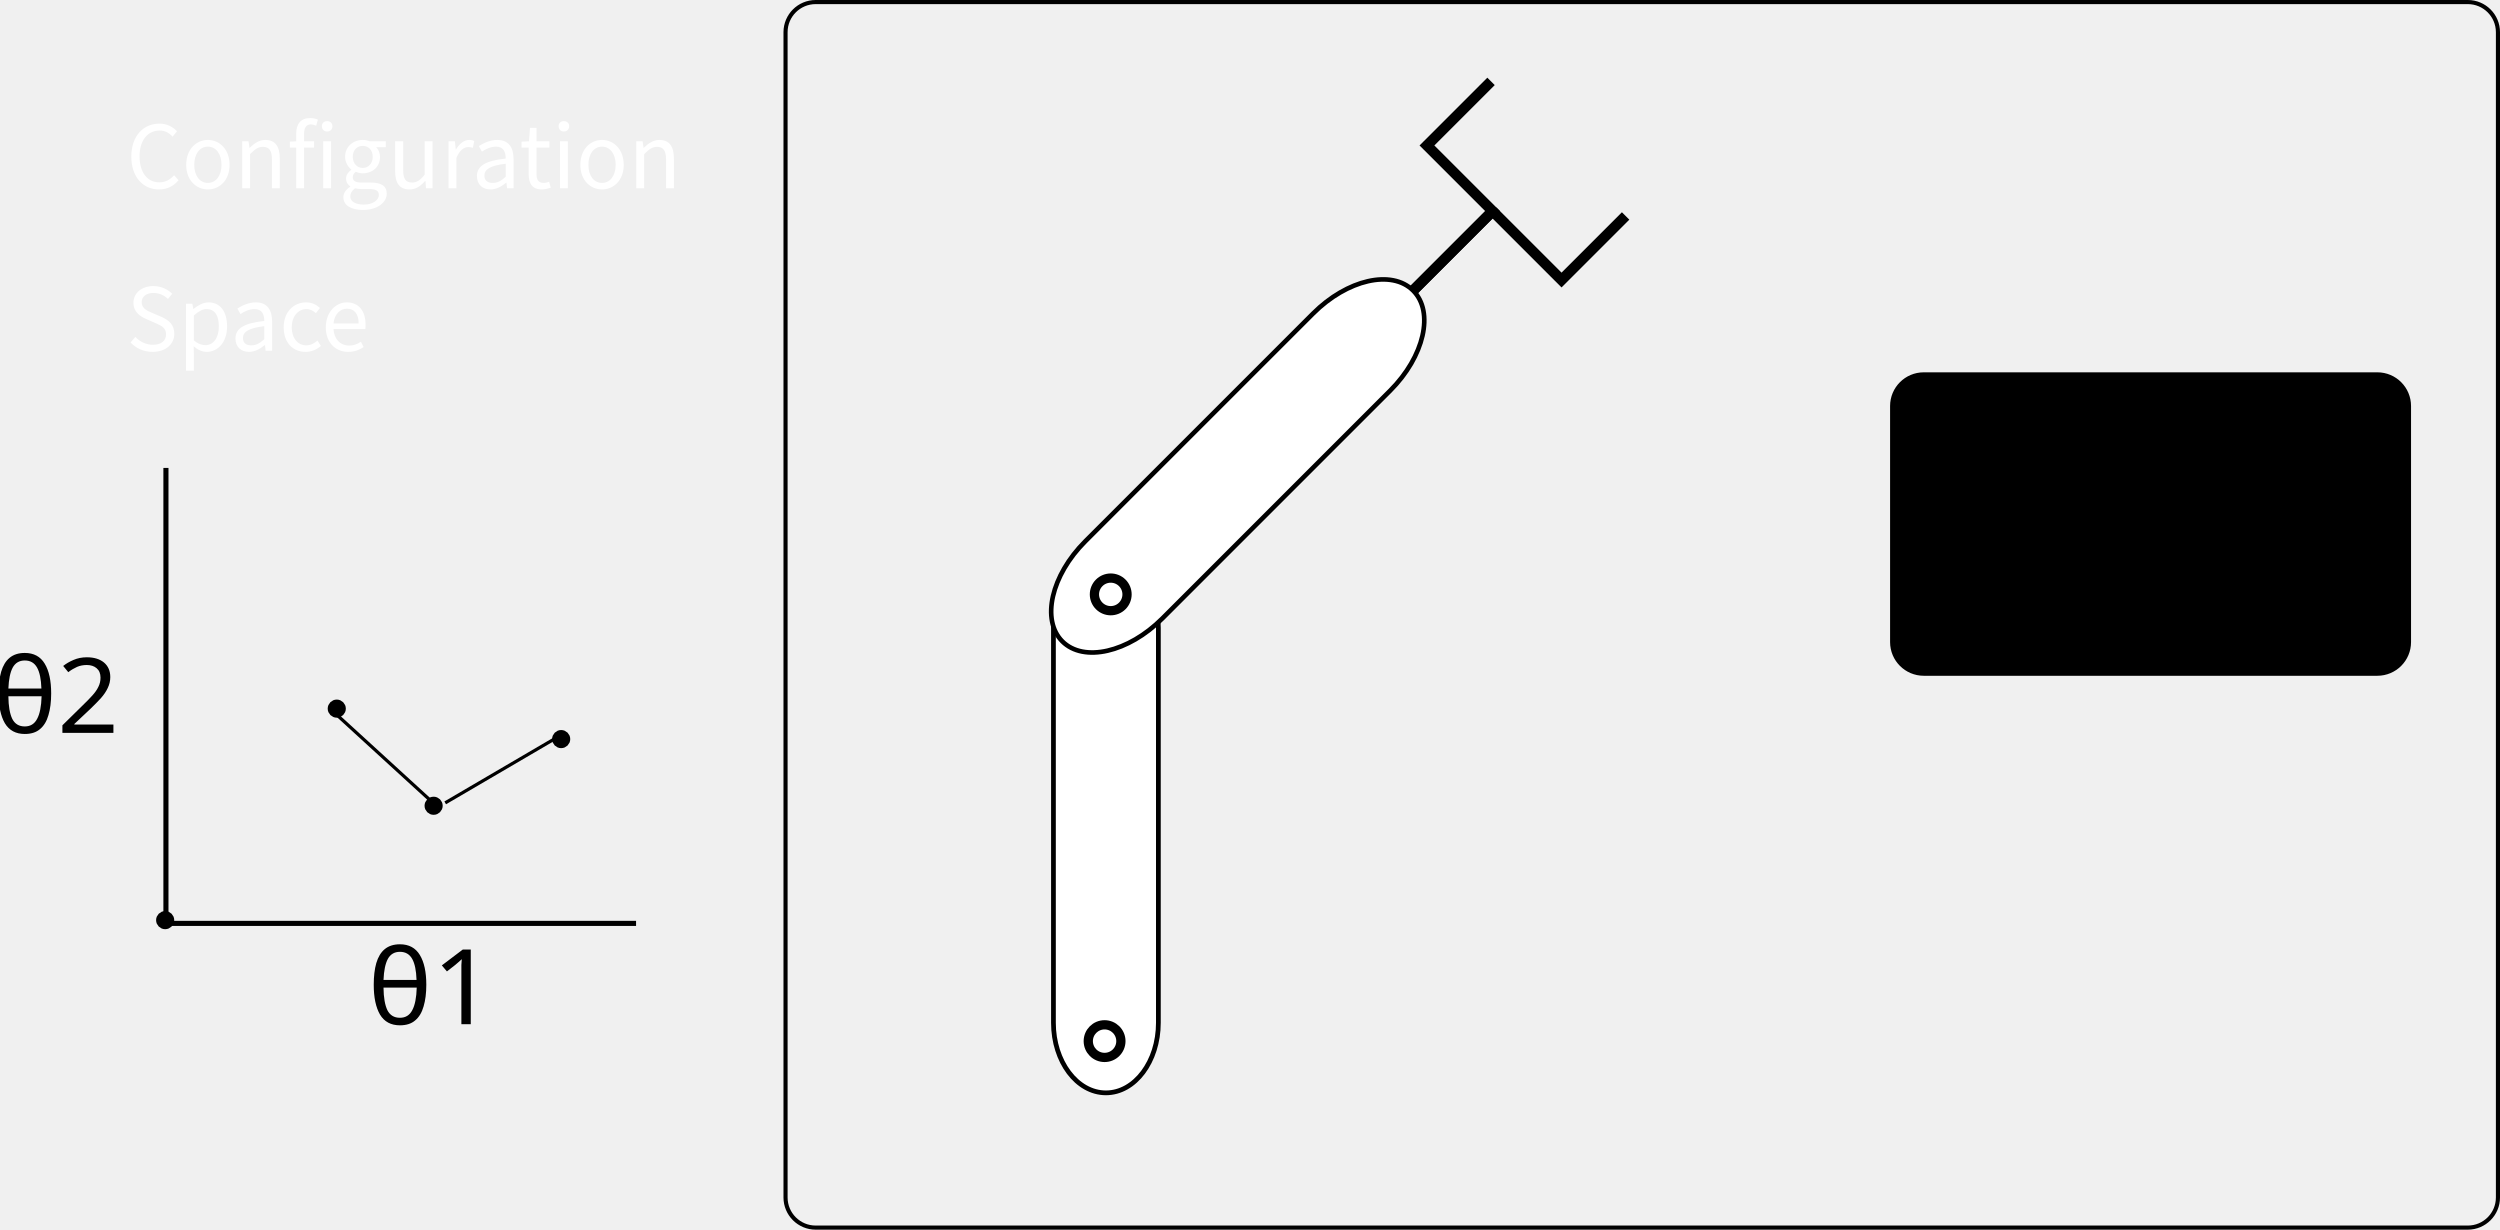
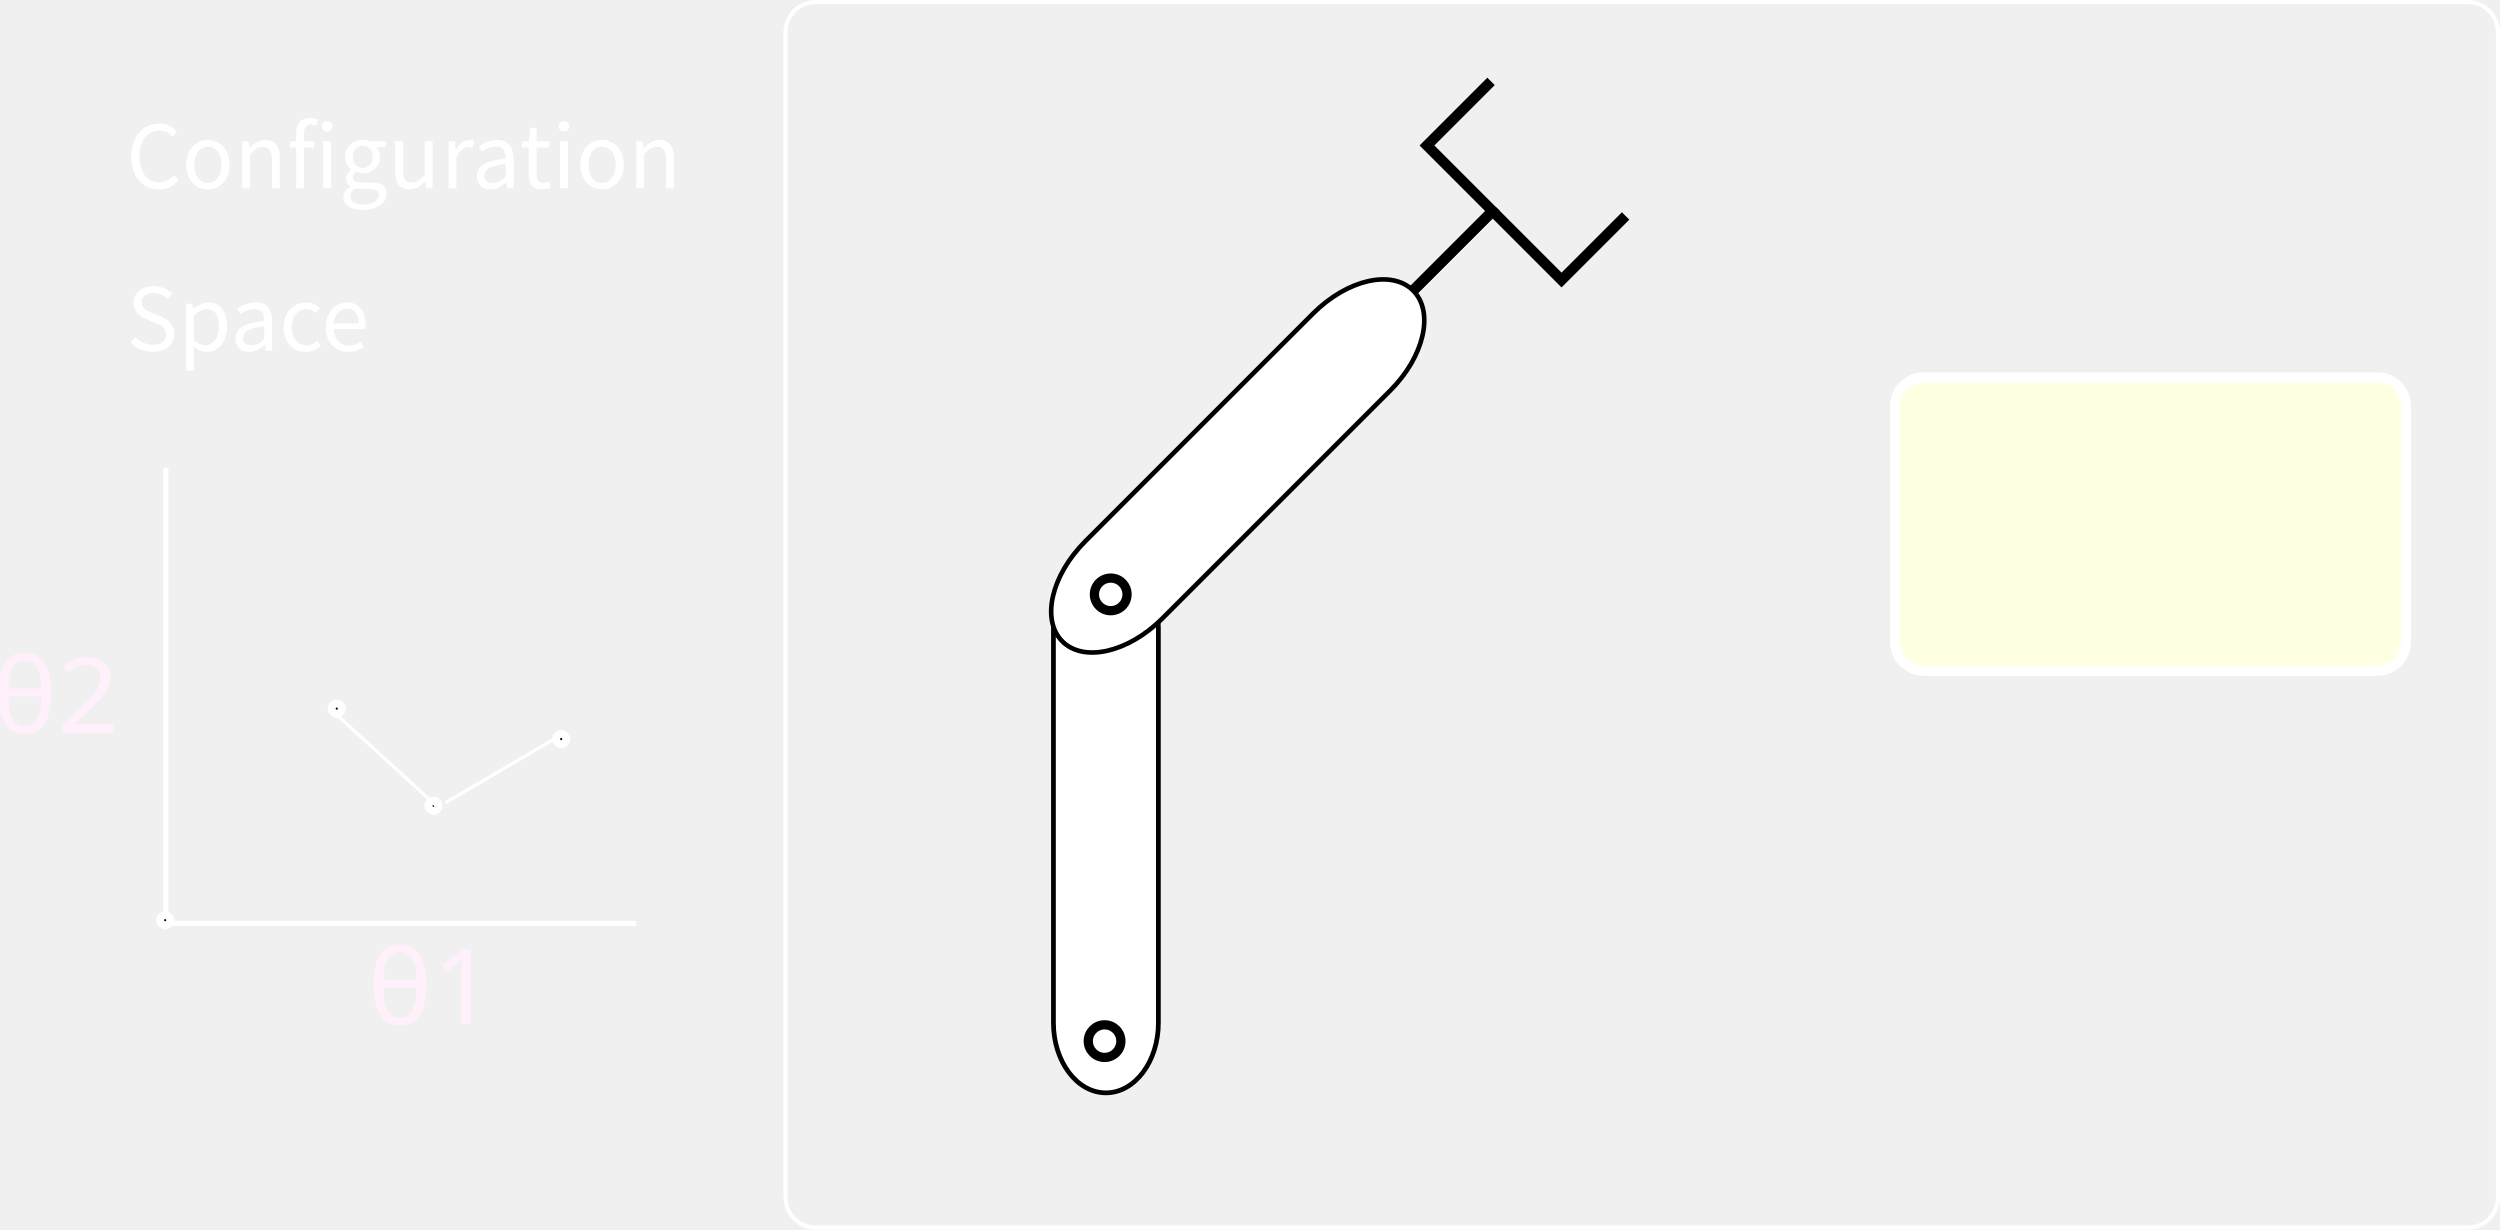
<svg xmlns="http://www.w3.org/2000/svg" width="203.561mm" height="100.125mm" viewBox="0 0 203.561 100.125" version="1.1" id="svg8">
  <defs id="defs2" />
  <g id="layer1" transform="translate(-1.986976,-77.96536)">
-     <path style="fill:none;stroke:#000000;stroke-width:0.415px;stroke-linecap:butt;stroke-linejoin:miter;stroke-opacity:1" d="M 53.778,153.152 H 15.498 v -37.086" id="path4563" />
-     <circle style="fill:#000000;fill-opacity:1;stroke:#000000;stroke-width:0.826;stroke-linecap:round;stroke-miterlimit:4;stroke-dasharray:none;stroke-opacity:1" id="path4565" cx="15.435" cy="152.887" r="0.325" />
-     <rect style="fill:#000000;fill-opacity:1;stroke:#000000;stroke-width:0.826;stroke-linecap:round;stroke-miterlimit:4;stroke-dasharray:none;stroke-opacity:1" id="rect4567" width="41.593" height="23.883" x="156.299" y="108.694" ry="2.331" />
-     <rect style="fill:none;fill-opacity:1;stroke:#000000;stroke-width:0.335;stroke-linecap:round;stroke-miterlimit:4;stroke-dasharray:none;stroke-opacity:1" id="rect4569" width="139.432" height="99.79" x="65.949" y="78.133" ry="2.455" />
+     <path style="fill:none;stroke:#ffffff;stroke-width:0.415px;stroke-linecap:butt;stroke-linejoin:miter;stroke-opacity:1" d="M 53.778,153.152 H 15.498 v -37.086" id="path4563" />
+     <circle style="fill:#000000;fill-opacity:1;stroke:#ffffff;stroke-width:0.826;stroke-linecap:round;stroke-miterlimit:4;stroke-dasharray:none;stroke-opacity:1" id="path4565" cx="15.435" cy="152.887" r="0.325" />
+     <rect style="fill:#ffffe1;fill-opacity:1;stroke:#ffffff;stroke-width:0.826;stroke-linecap:round;stroke-miterlimit:4;stroke-dasharray:none;stroke-opacity:1" id="rect4567" width="41.593" height="23.883" x="156.299" y="108.694" ry="2.331" />
+     <rect style="fill:none;fill-opacity:1;stroke:#ffffff;stroke-width:0.335;stroke-linecap:round;stroke-miterlimit:4;stroke-dasharray:none;stroke-opacity:1" id="rect4569" width="139.432" height="99.79" x="65.949" y="78.133" ry="2.455" />
    <ellipse ry="1.328" rx="1.328" cy="161.31" cx="92.561" id="ellipse4599" style="fill:#ffffff;fill-opacity:1;stroke:#000000;stroke-width:0.753;stroke-linecap:round;stroke-miterlimit:4;stroke-dasharray:none;stroke-opacity:1" />
    <text xml:space="preserve" style="font-style:normal;font-weight:normal;font-size:10.583px;line-height:1.25;font-family:sans-serif;letter-spacing:0px;word-spacing:0px;fill:#000000;fill-opacity:1;stroke:none;stroke-width:0.265" x="10.723" y="109.344" id="text4603">
      <tspan id="tspan4601" x="10.723" y="118.708" style="stroke-width:0.265" />
    </text>
    <g id="g4611">
      <text id="text4607" y="109.182" x="10.236" style="font-style:normal;font-weight:normal;font-size:10.583px;line-height:1.25;font-family:sans-serif;letter-spacing:0px;word-spacing:0px;fill:#000000;fill-opacity:1;stroke:none;stroke-width:0.265" xml:space="preserve">
        <tspan style="stroke-width:0.265" y="118.545" x="10.236" id="tspan4605" />
      </text>
    </g>
-     <text xml:space="preserve" style="font-style:normal;font-weight:normal;font-size:8.653px;line-height:1.25;font-family:sans-serif;letter-spacing:0px;word-spacing:0px;fill:#000000;fill-opacity:1;stroke:none;stroke-width:0.216" x="31.368" y="164.312" id="text4615" transform="scale(1.018303,0.9820258)">
-       <tspan id="tspan4613" x="31.368" y="164.312" style="stroke-width:0.216">θ1</tspan>
+     <text xml:space="preserve" style="font-style:normal;font-weight:normal;font-size:8.653px;line-height:1.25;font-family:sans-serif;letter-spacing:0px;word-spacing:0px;fill:#fff0fc;fill-opacity:1;stroke:none;stroke-width:0.216;" x="31.368" y="164.312" id="text4615" transform="scale(1.018303,0.9820258)">
+       <tspan id="tspan4613" x="31.368" y="164.312" style="stroke-width:0.216;fill:#fff0fc;fill-opacity:1;">θ1</tspan>
    </text>
-     <text transform="scale(1.018303,0.9820258)" id="text4631" y="140.157" x="1.372" style="font-style:normal;font-weight:normal;font-size:8.653px;line-height:1.25;font-family:sans-serif;letter-spacing:0px;word-spacing:0px;fill:#000000;fill-opacity:1;stroke:none;stroke-width:0.216" xml:space="preserve">
-       <tspan style="stroke-width:0.216" y="140.157" x="1.372" id="tspan4629">θ2</tspan>
+     <text transform="scale(1.018303,0.9820258)" id="text4631" y="140.157" x="1.372" style="font-style:normal;font-weight:normal;font-size:8.653px;line-height:1.25;font-family:sans-serif;letter-spacing:0px;word-spacing:0px;fill:#fff0fc;fill-opacity:1;stroke:none;stroke-width:0.216;" xml:space="preserve">
+       <tspan style="stroke-width:0.216;fill:#fff0fc;fill-opacity:1;" y="140.157" x="1.372" id="tspan4629">θ2</tspan>
    </text>
-     <circle r="0.325" cy="135.665" cx="29.408" id="circle4685" style="fill:#000000;fill-opacity:1;stroke:#000000;stroke-width:0.826;stroke-linecap:round;stroke-miterlimit:4;stroke-dasharray:none;stroke-opacity:1" />
+     <circle r="0.325" cy="135.665" cx="29.408" id="circle4685" style="fill:#000000;fill-opacity:1;stroke:#ffffff;stroke-width:0.826;stroke-linecap:round;stroke-miterlimit:4;stroke-dasharray:none;stroke-opacity:1" />
    <g id="g4782" transform="rotate(-45,110.5502,151.1927)">
      <rect style="fill:#ffffff;fill-opacity:1;stroke:#000000;stroke-width:0.386;stroke-linecap:round;stroke-miterlimit:4;stroke-dasharray:none;stroke-opacity:1" id="rect4743" width="8.544" height="43.57" x="162.293" y="0.926" ry="5.7" transform="rotate(45)" />
      <ellipse ry="1.328" rx="1.328" cy="166.457" cx="-40.284" id="ellipse4771" style="fill:#ffffff;fill-opacity:1;stroke:#000000;stroke-width:0.753;stroke-linecap:round;stroke-miterlimit:4;stroke-dasharray:none;stroke-opacity:1" transform="rotate(-45)" />
    </g>
    <g id="g4778" transform="translate(-22.75469,6.139488)">
      <path style="fill:#ffffff;fill-opacity:1;stroke:#000000;stroke-width:0.376;stroke-linecap:round;stroke-miterlimit:4;stroke-dasharray:none;stroke-opacity:1" d="m 139.805,95.485 c 1.739,1.739 0.906,5.372 -1.868,8.146 l -18.55,18.55 c -2.774,2.774 -6.407,3.607 -8.146,1.868 -1.739,-1.739 -0.906,-5.372 1.868,-8.146 l 18.55,-18.55 c 2.774,-2.774 6.407,-3.607 8.146,-1.868 z" id="path4745" />
      <path style="fill:none;fill-opacity:1;stroke:#000000;stroke-width:0.853;stroke-linecap:butt;stroke-linejoin:miter;stroke-miterlimit:4;stroke-dasharray:none;stroke-opacity:1" d="m 139.805,95.485 6.47,-6.47 -5.345,-5.345 5.218,-5.218" id="path4747" />
      <path style="fill:none;fill-opacity:1;stroke:#000000;stroke-width:0.853;stroke-linecap:butt;stroke-linejoin:miter;stroke-miterlimit:4;stroke-dasharray:none;stroke-opacity:1" d="m 146.276,89.015 -6.47,6.47 z" id="path4749" />
      <path style="fill:none;fill-opacity:1;stroke:#000000;stroke-width:0.853;stroke-linecap:butt;stroke-linejoin:miter;stroke-miterlimit:4;stroke-dasharray:none;stroke-opacity:1" d="m 146.276,89.015 5.613,5.613 5.218,-5.218" id="path4751" />
      <ellipse transform="rotate(-45)" style="fill:#ffffff;fill-opacity:1;stroke:#000000;stroke-width:0.753;stroke-linecap:round;stroke-miterlimit:4;stroke-dasharray:none;stroke-opacity:1" id="ellipse4753" cx="-3.565" cy="166.457" rx="1.328" ry="1.328" />
    </g>
-     <circle r="0.325" cy="143.574" cx="37.294" id="circle4685-3" style="fill:#000000;fill-opacity:1;stroke:#000000;stroke-width:0.826;stroke-linecap:round;stroke-miterlimit:4;stroke-dasharray:none;stroke-opacity:1" />
-     <circle style="fill:#000000;fill-opacity:1;stroke:#000000;stroke-width:0.826;stroke-linecap:round;stroke-miterlimit:4;stroke-dasharray:none;stroke-opacity:1" id="circle4819" cx="47.68" cy="138.145" r="0.325" />
-     <path style="fill:none;stroke:#000000;stroke-width:0.265px;stroke-linecap:butt;stroke-linejoin:miter;stroke-opacity:1" d="m 29.505,136.256 8.261,7.553" id="path4821" />
-     <path style="fill:none;stroke:#000000;stroke-width:0.265px;stroke-linecap:butt;stroke-linejoin:miter;stroke-opacity:1" d="m 47.916,137.673 -9.678,5.665" id="path4823" />
+     <circle r="0.325" cy="143.574" cx="37.294" id="circle4685-3" style="fill:#000000;fill-opacity:1;stroke:#ffffff;stroke-width:0.826;stroke-linecap:round;stroke-miterlimit:4;stroke-dasharray:none;stroke-opacity:1" />
+     <circle style="fill:#000000;fill-opacity:1;stroke:#ffffff;stroke-width:0.826;stroke-linecap:round;stroke-miterlimit:4;stroke-dasharray:none;stroke-opacity:1" id="circle4819" cx="47.68" cy="138.145" r="0.325" />
+     <path style="fill:none;stroke:#ffffff;stroke-width:0.265px;stroke-linecap:butt;stroke-linejoin:miter;stroke-opacity:1" d="m 29.505,136.256 8.261,7.553" id="path4821" />
+     <path style="fill:none;stroke:#ffffff;stroke-width:0.265px;stroke-linecap:butt;stroke-linejoin:miter;stroke-opacity:1" d="m 47.916,137.673 -9.678,5.665" id="path4823" />
    <text xml:space="preserve" style="font-style:normal;font-weight:normal;font-size:10.583px;line-height:1.25;font-family:sans-serif;letter-spacing:0px;word-spacing:0px;fill:#000000;fill-opacity:1;stroke:none;stroke-width:0.265" x="12.274" y="93.297" id="text868">
      <tspan id="tspan866" x="12.274" y="93.297" style="font-style:normal;font-variant:normal;font-weight:normal;font-stretch:normal;font-size:7.056px;font-family:'Noto Sans CJK JP';-inkscape-font-specification:'Noto Sans CJK JP, Normal';font-variant-ligatures:normal;font-variant-caps:normal;font-variant-numeric:normal;font-feature-settings:normal;text-align:start;writing-mode:lr-tb;text-anchor:start;fill:#ffffff;fill-opacity:1;stroke-width:0.265">Configuration</tspan>
      <tspan x="12.274" y="106.526" style="font-style:normal;font-variant:normal;font-weight:normal;font-stretch:normal;font-size:7.056px;font-family:'Noto Sans CJK JP';-inkscape-font-specification:'Noto Sans CJK JP, Normal';font-variant-ligatures:normal;font-variant-caps:normal;font-variant-numeric:normal;font-feature-settings:normal;text-align:start;writing-mode:lr-tb;text-anchor:start;fill:#ffffff;fill-opacity:1;stroke-width:0.265" id="tspan870">Space</tspan>
    </text>
  </g>
</svg>
